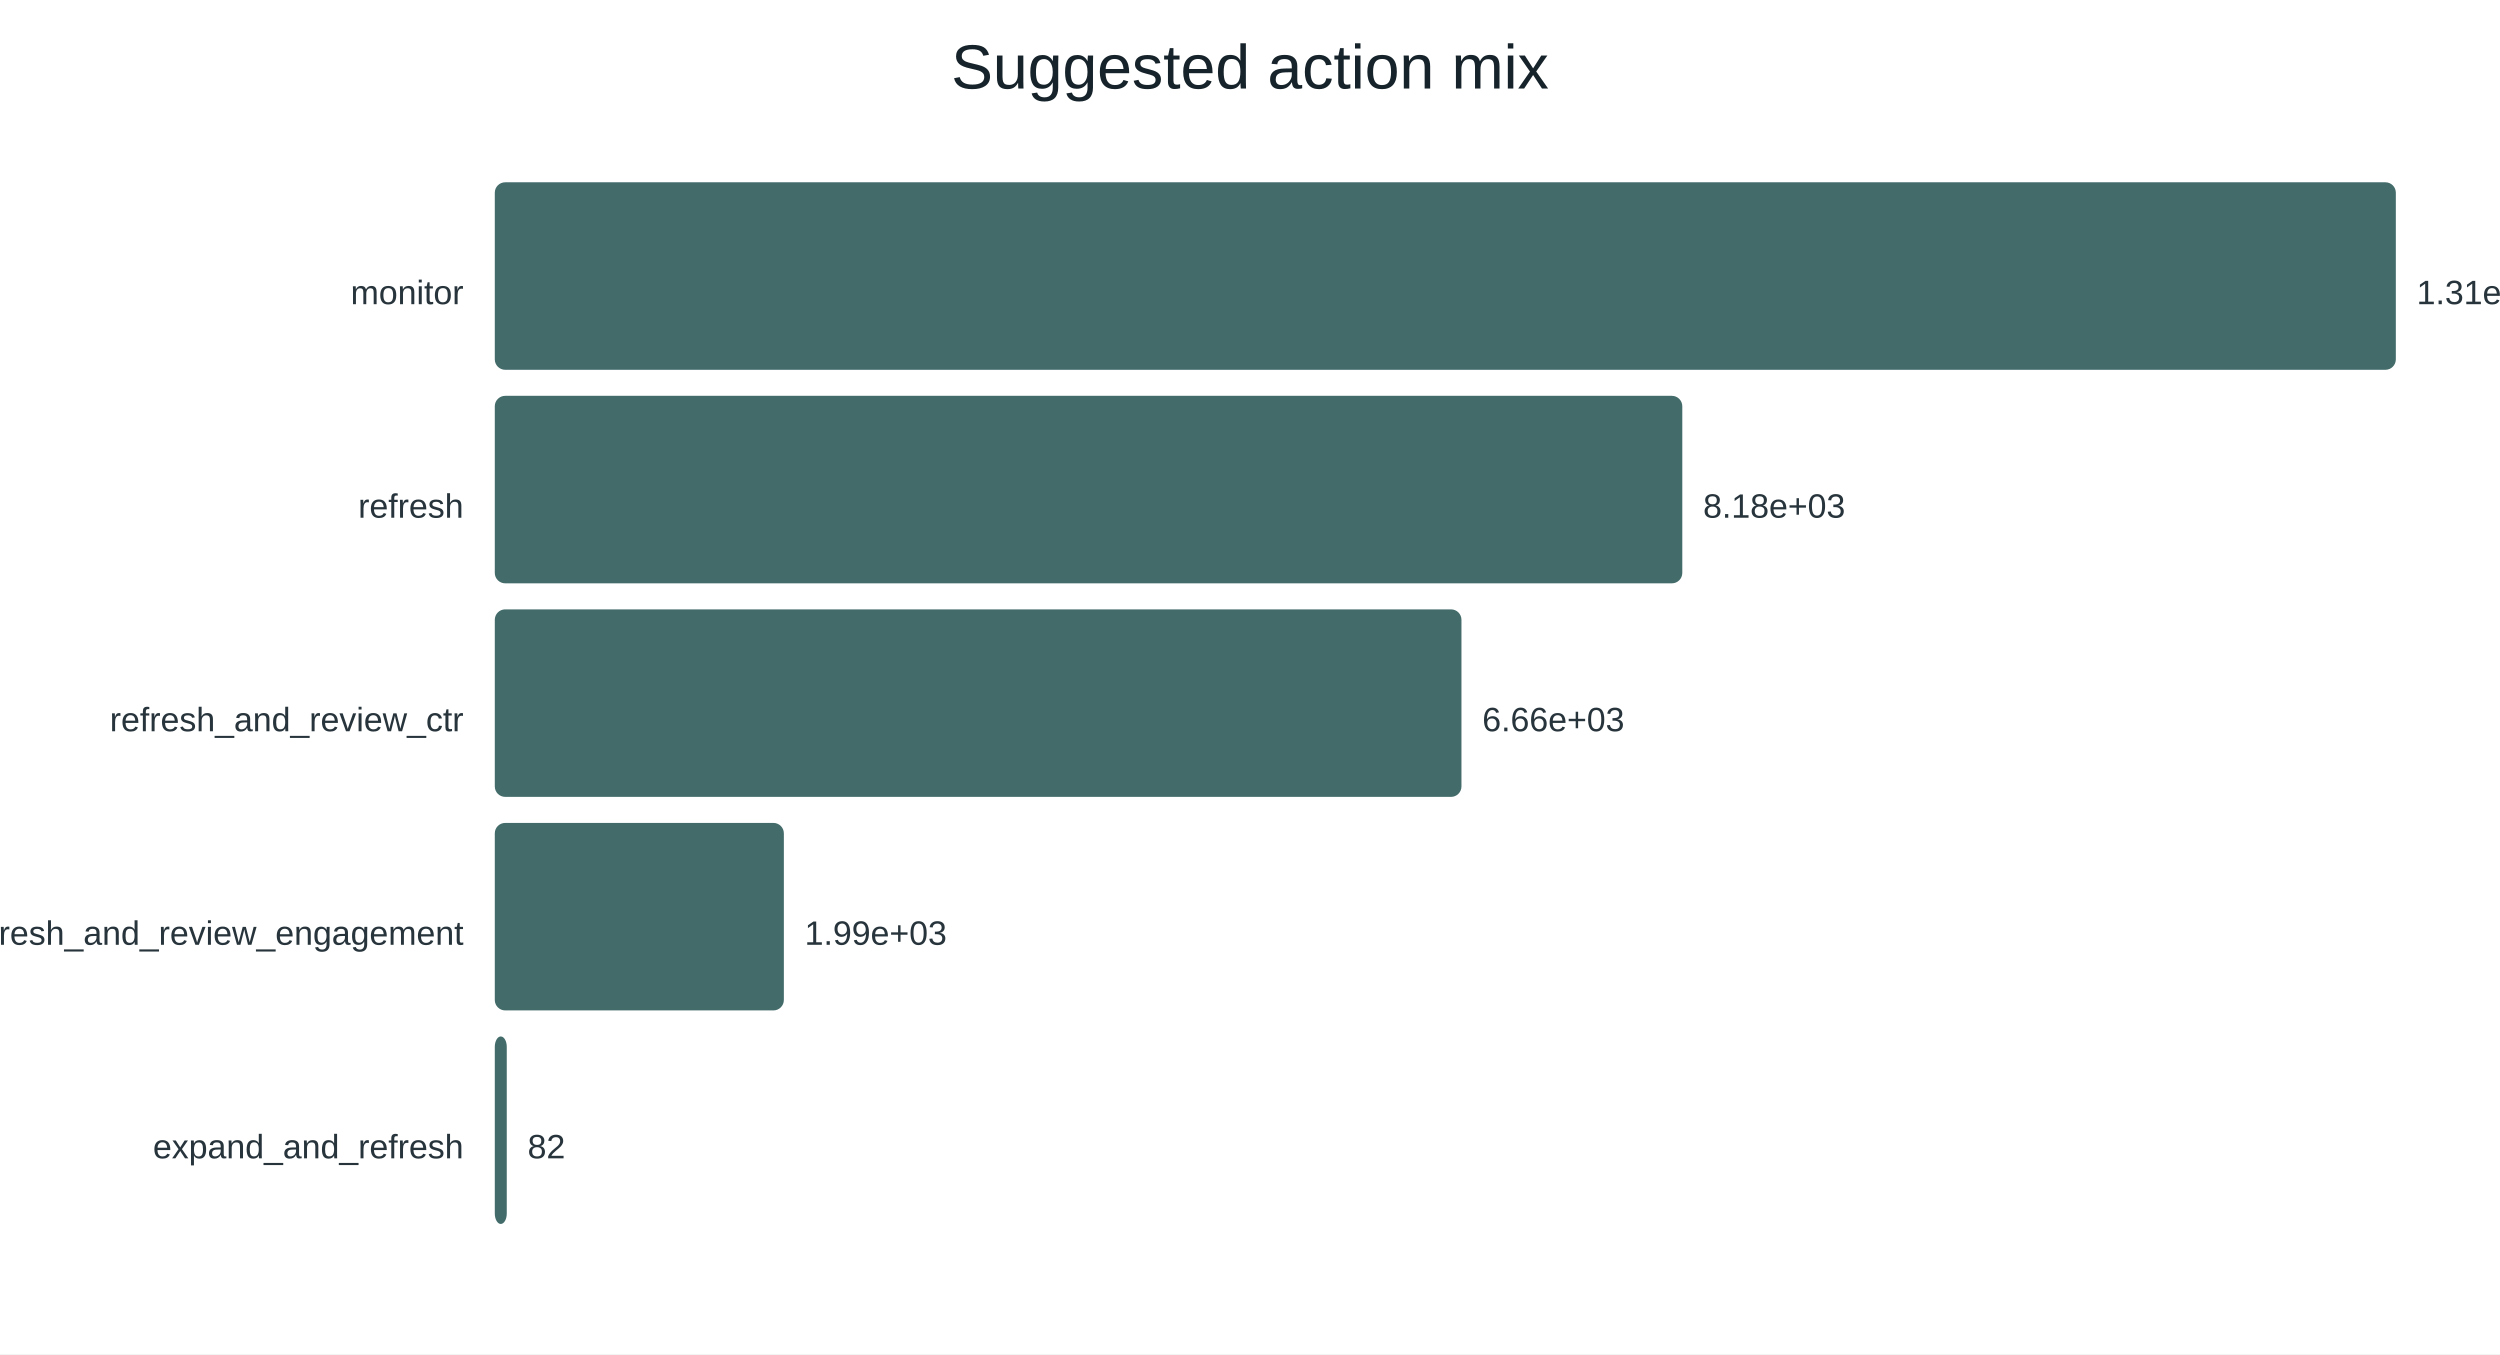
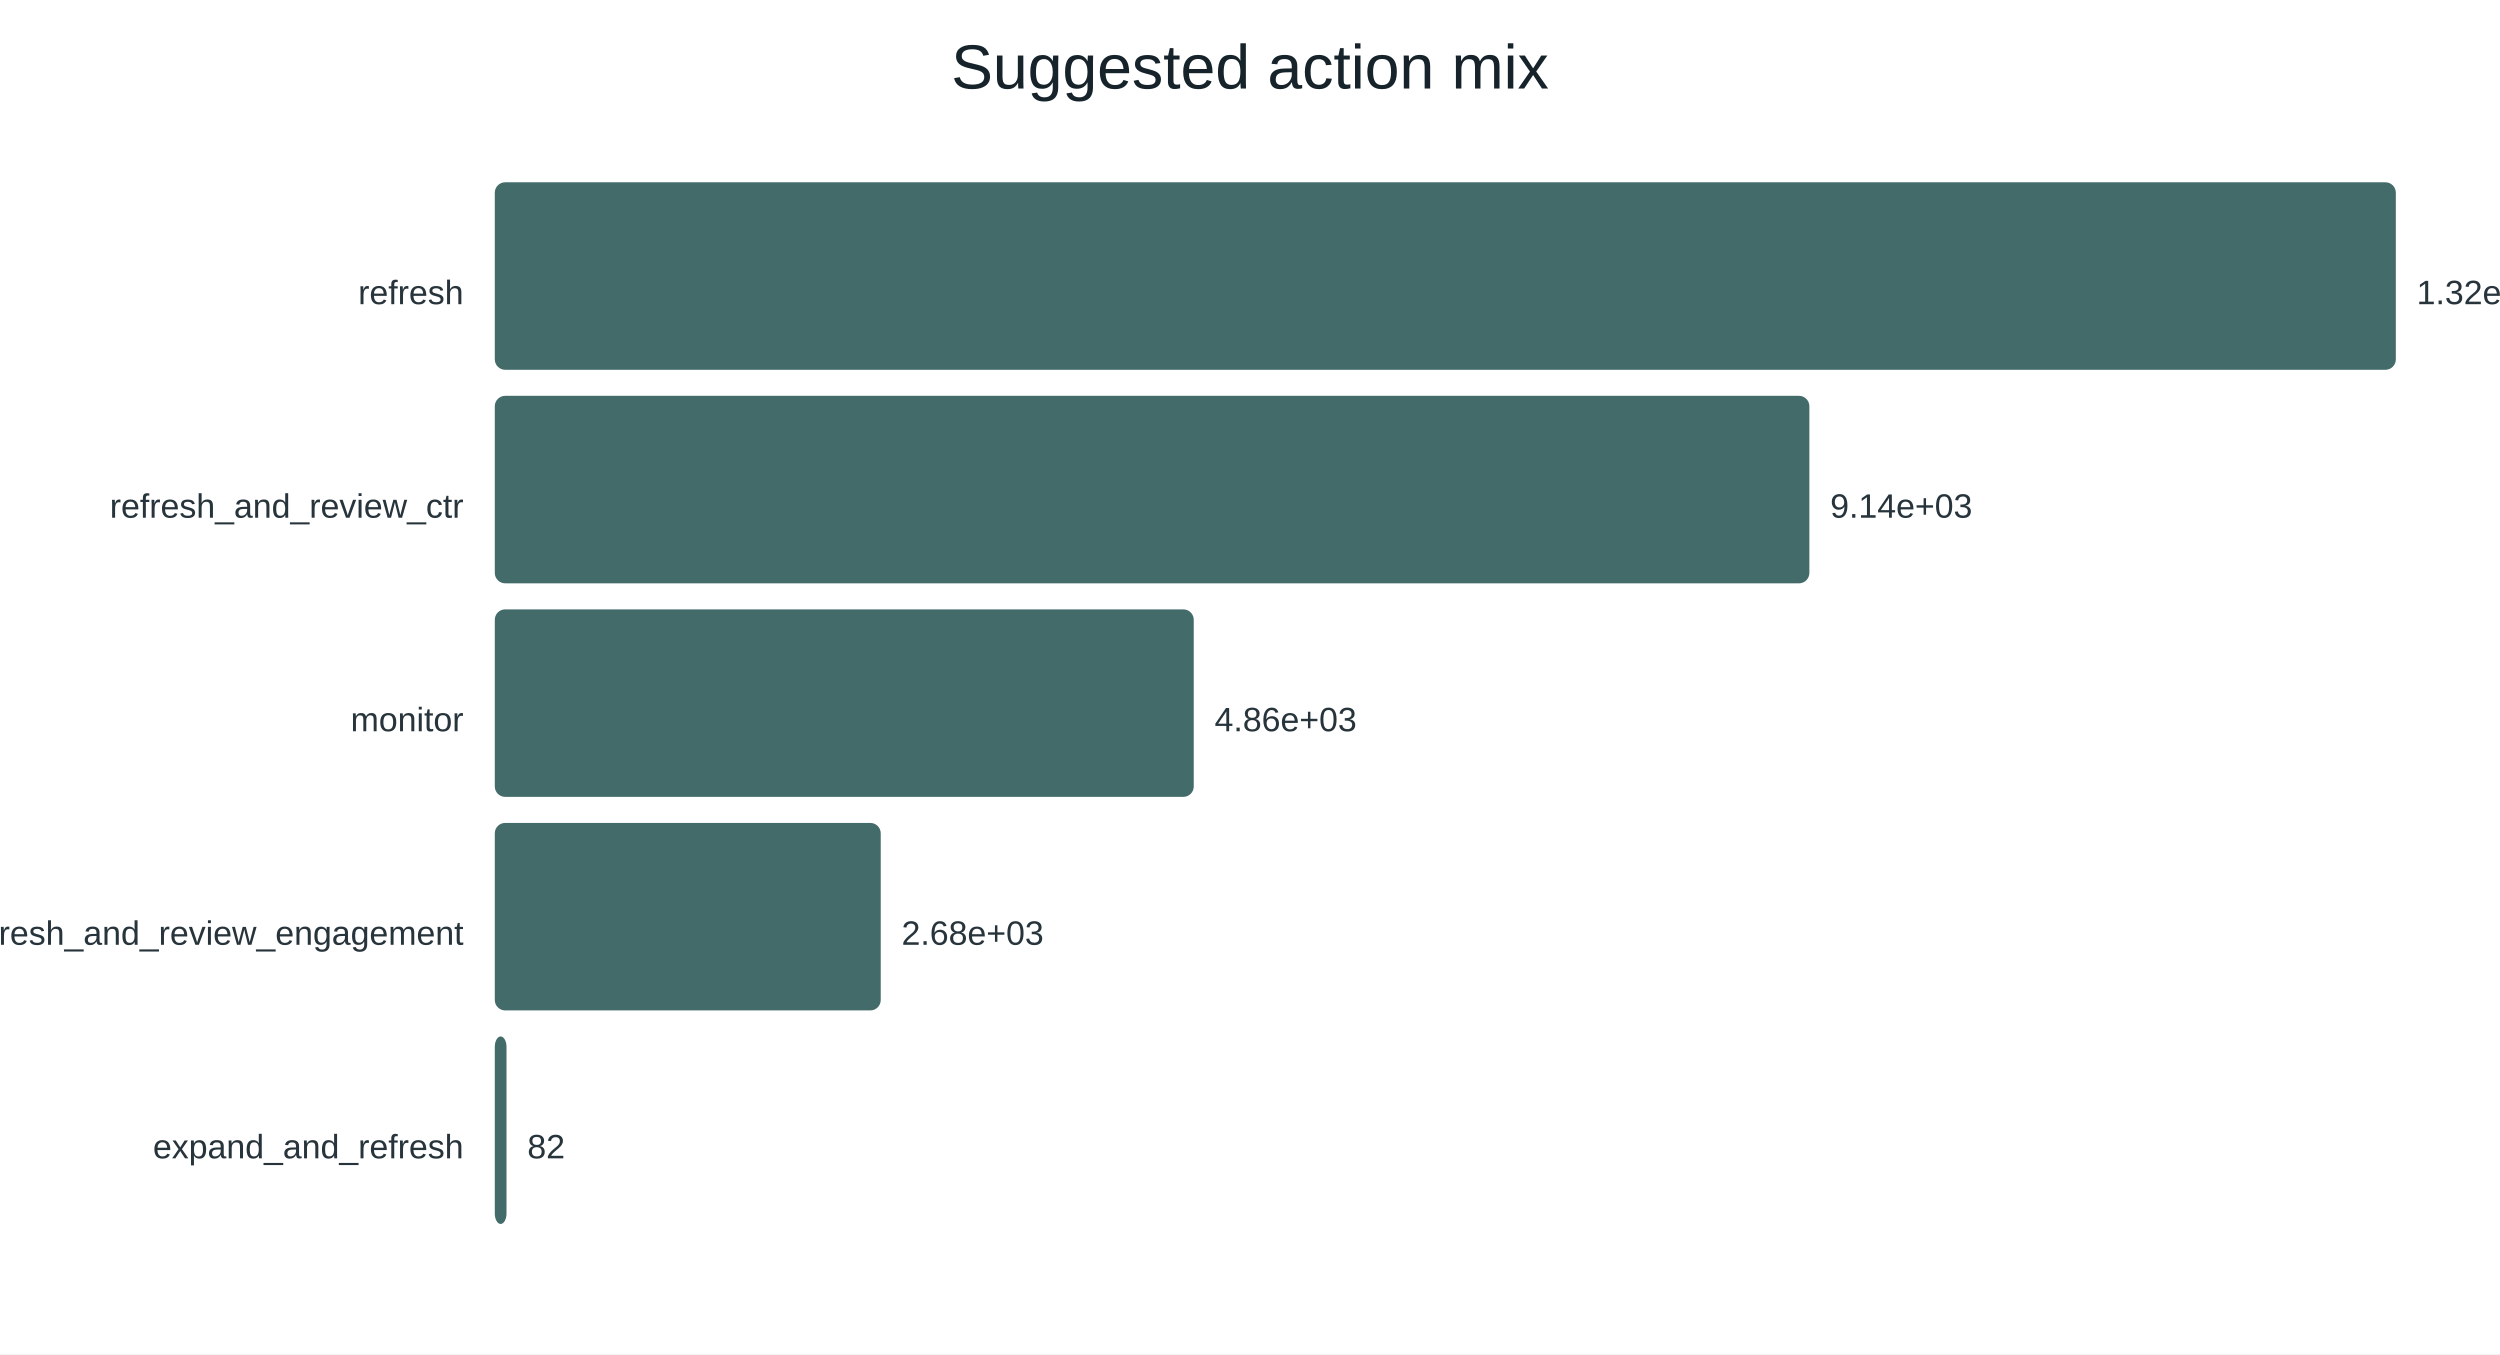
<svg xmlns="http://www.w3.org/2000/svg" width="960" height="520" viewBox="0 0 960 520">
  <rect width="100%" height="100%" fill="#ffffff" />
  <text x="480.0" y="34" text-anchor="middle" font-family="Arial" font-size="24" fill="#16232a">Suggested action mix</text>
-   <text x="178" y="116.8" text-anchor="end" font-family="Arial" font-size="13" fill="#27343b">monitor</text>
+   <text x="178" y="116.8" text-anchor="end" font-family="Arial" font-size="13" fill="#27343b">refresh</text>
  <rect x="190" y="70.0" width="730.0" height="72.0" fill="#426B69" rx="4" />
-   <text x="928.0" y="116.8" font-family="Arial" font-size="13" fill="#27343b">1.31e+04</text>
-   <text x="178" y="198.8" text-anchor="end" font-family="Arial" font-size="13" fill="#27343b">refresh</text>
-   <rect x="190" y="152.0" width="456.0" height="72.0" fill="#426B69" rx="4" />
-   <text x="654.0" y="198.8" font-family="Arial" font-size="13" fill="#27343b">8.18e+03</text>
-   <text x="178" y="280.8" text-anchor="end" font-family="Arial" font-size="13" fill="#27343b">refresh_and_review_ctr</text>
-   <rect x="190" y="234.0" width="371.2" height="72.0" fill="#426B69" rx="4" />
-   <text x="569.2" y="280.8" font-family="Arial" font-size="13" fill="#27343b">6.66e+03</text>
+   <text x="928.0" y="116.8" font-family="Arial" font-size="13" fill="#27343b">1.32e+04</text>
+   <text x="178" y="198.8" text-anchor="end" font-family="Arial" font-size="13" fill="#27343b">refresh_and_review_ctr</text>
+   <rect x="190" y="152.0" width="504.8" height="72.0" fill="#426B69" rx="4" />
+   <text x="702.8" y="198.8" font-family="Arial" font-size="13" fill="#27343b">9.14e+03</text>
+   <text x="178" y="280.8" text-anchor="end" font-family="Arial" font-size="13" fill="#27343b">monitor</text>
+   <rect x="190" y="234.0" width="268.4" height="72.0" fill="#426B69" rx="4" />
+   <text x="466.4" y="280.8" font-family="Arial" font-size="13" fill="#27343b">4.86e+03</text>
  <text x="178" y="362.8" text-anchor="end" font-family="Arial" font-size="13" fill="#27343b">refresh_and_review_engagement</text>
-   <rect x="190" y="316.0" width="111.0" height="72.0" fill="#426B69" rx="4" />
-   <text x="309.0" y="362.8" font-family="Arial" font-size="13" fill="#27343b">1.99e+03</text>
+   <rect x="190" y="316.0" width="148.2" height="72.0" fill="#426B69" rx="4" />
+   <text x="346.2" y="362.8" font-family="Arial" font-size="13" fill="#27343b">2.68e+03</text>
  <text x="178" y="444.8" text-anchor="end" font-family="Arial" font-size="13" fill="#27343b">expand_and_refresh</text>
-   <rect x="190" y="398.0" width="4.6" height="72.0" fill="#426B69" rx="4" />
-   <text x="202.6" y="444.8" font-family="Arial" font-size="13" fill="#27343b">82</text>
+   <rect x="190" y="398.0" width="4.5" height="72.0" fill="#426B69" rx="4" />
+   <text x="202.5" y="444.8" font-family="Arial" font-size="13" fill="#27343b">82</text>
</svg>
